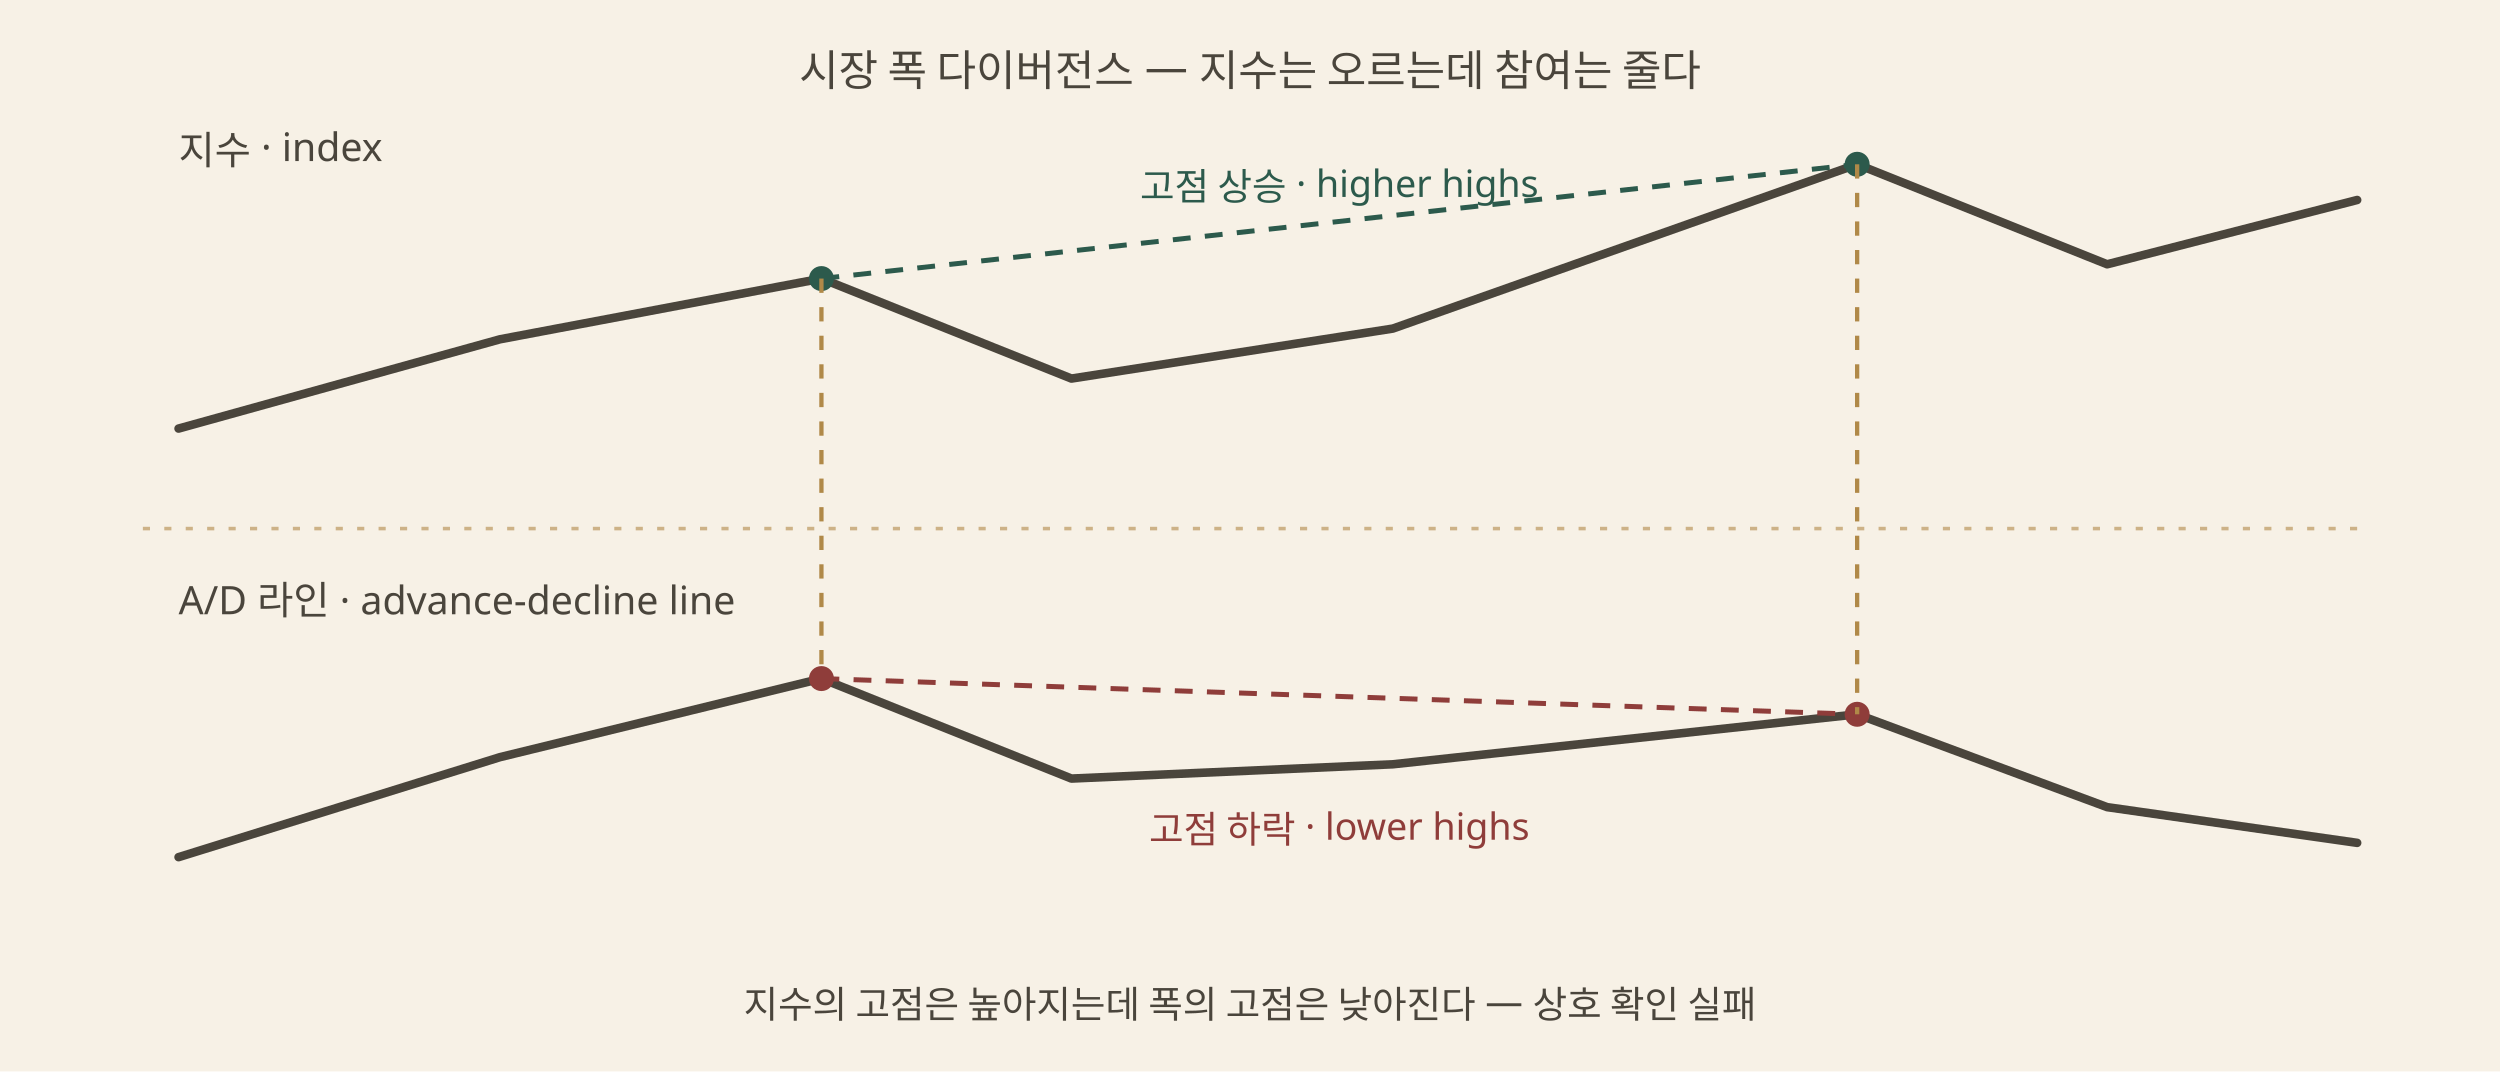
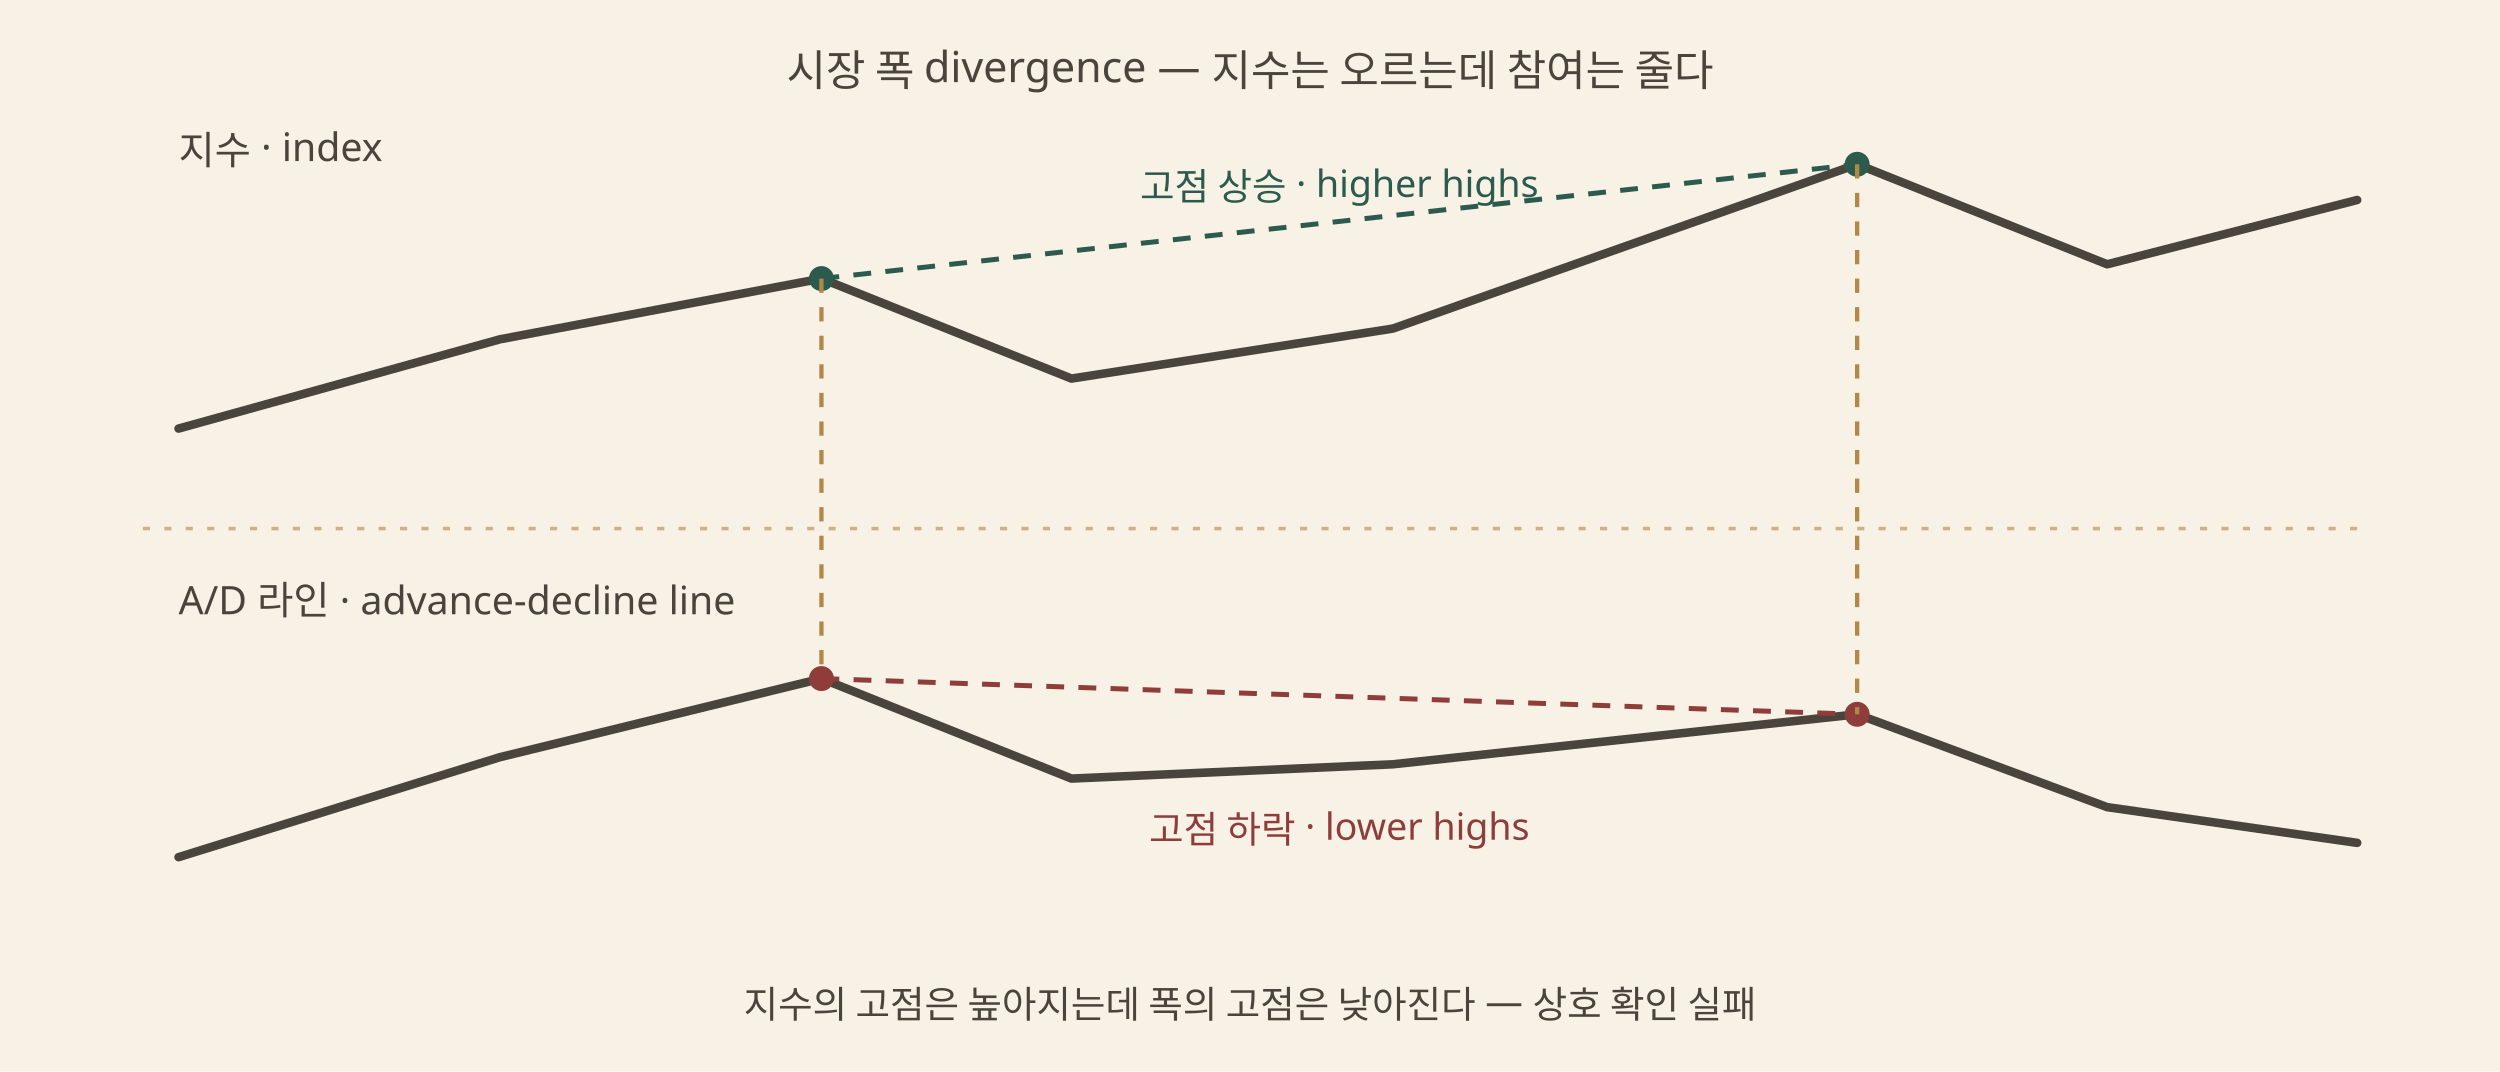
<svg xmlns="http://www.w3.org/2000/svg" viewBox="0 0 700 300" font-family="IBM Plex Sans KR, sans-serif">
  <rect width="700" height="300" fill="#f7f1e6" />
-   <text x="350" y="24" fill="#4a453c" font-size="12" text-anchor="middle">시장 폭 다이버전스 — 지수는 오르는데 참여는 줄다</text>
+   <text x="350" y="24" fill="#4a453c" font-size="12" text-anchor="middle">시장 폭 divergence — 지수는 오르는데 참여는 줄다</text>
  <text x="50" y="46" fill="#4a453c" font-size="11">지수 · index</text>
  <path d="M50 120 L140 95 L230 78 L300 106 L390 92 L520 46 L590 74 L660 56" fill="none" stroke="#4a453c" stroke-width="2.4" stroke-linejoin="round" stroke-linecap="round" />
  <circle cx="230" cy="78" r="3.5" fill="#2c5a4c" />
  <circle cx="520" cy="46" r="3.5" fill="#2c5a4c" />
  <line x1="230" y1="78" x2="520" y2="46" stroke="#2c5a4c" stroke-width="1.4" stroke-dasharray="5 4" />
  <text x="375" y="56" fill="#2c5a4c" font-size="10.5" text-anchor="middle">고점 상승 · higher highs</text>
  <line x1="40" y1="148" x2="660" y2="148" stroke="#b08948" stroke-width="1" stroke-dasharray="2 4" opacity="0.6" />
  <text x="50" y="172" fill="#4a453c" font-size="11">A/D 라인 · advance-decline line</text>
  <path d="M50 240 L140 212 L230 190 L300 218 L390 214 L520 200 L590 226 L660 236" fill="none" stroke="#4a453c" stroke-width="2.4" stroke-linejoin="round" stroke-linecap="round" />
  <circle cx="230" cy="190" r="3.5" fill="#8f3d3a" />
  <circle cx="520" cy="200" r="3.5" fill="#8f3d3a" />
  <line x1="230" y1="190" x2="520" y2="200" stroke="#8f3d3a" stroke-width="1.4" stroke-dasharray="5 4" />
  <text x="375" y="236" fill="#8f3d3a" font-size="10.5" text-anchor="middle">고점 하락 · lower highs</text>
  <line x1="230" y1="78" x2="230" y2="190" stroke="#b08948" stroke-width="1.2" stroke-dasharray="4 4" />
  <line x1="520" y1="46" x2="520" y2="200" stroke="#b08948" stroke-width="1.2" stroke-dasharray="4 4" />
  <text x="350" y="285" fill="#4a453c" font-size="10.5" text-anchor="middle">지수의 고점은 높아지는데 폭의 고점은 낮아진다 — 상호 확인 실패</text>
</svg>
